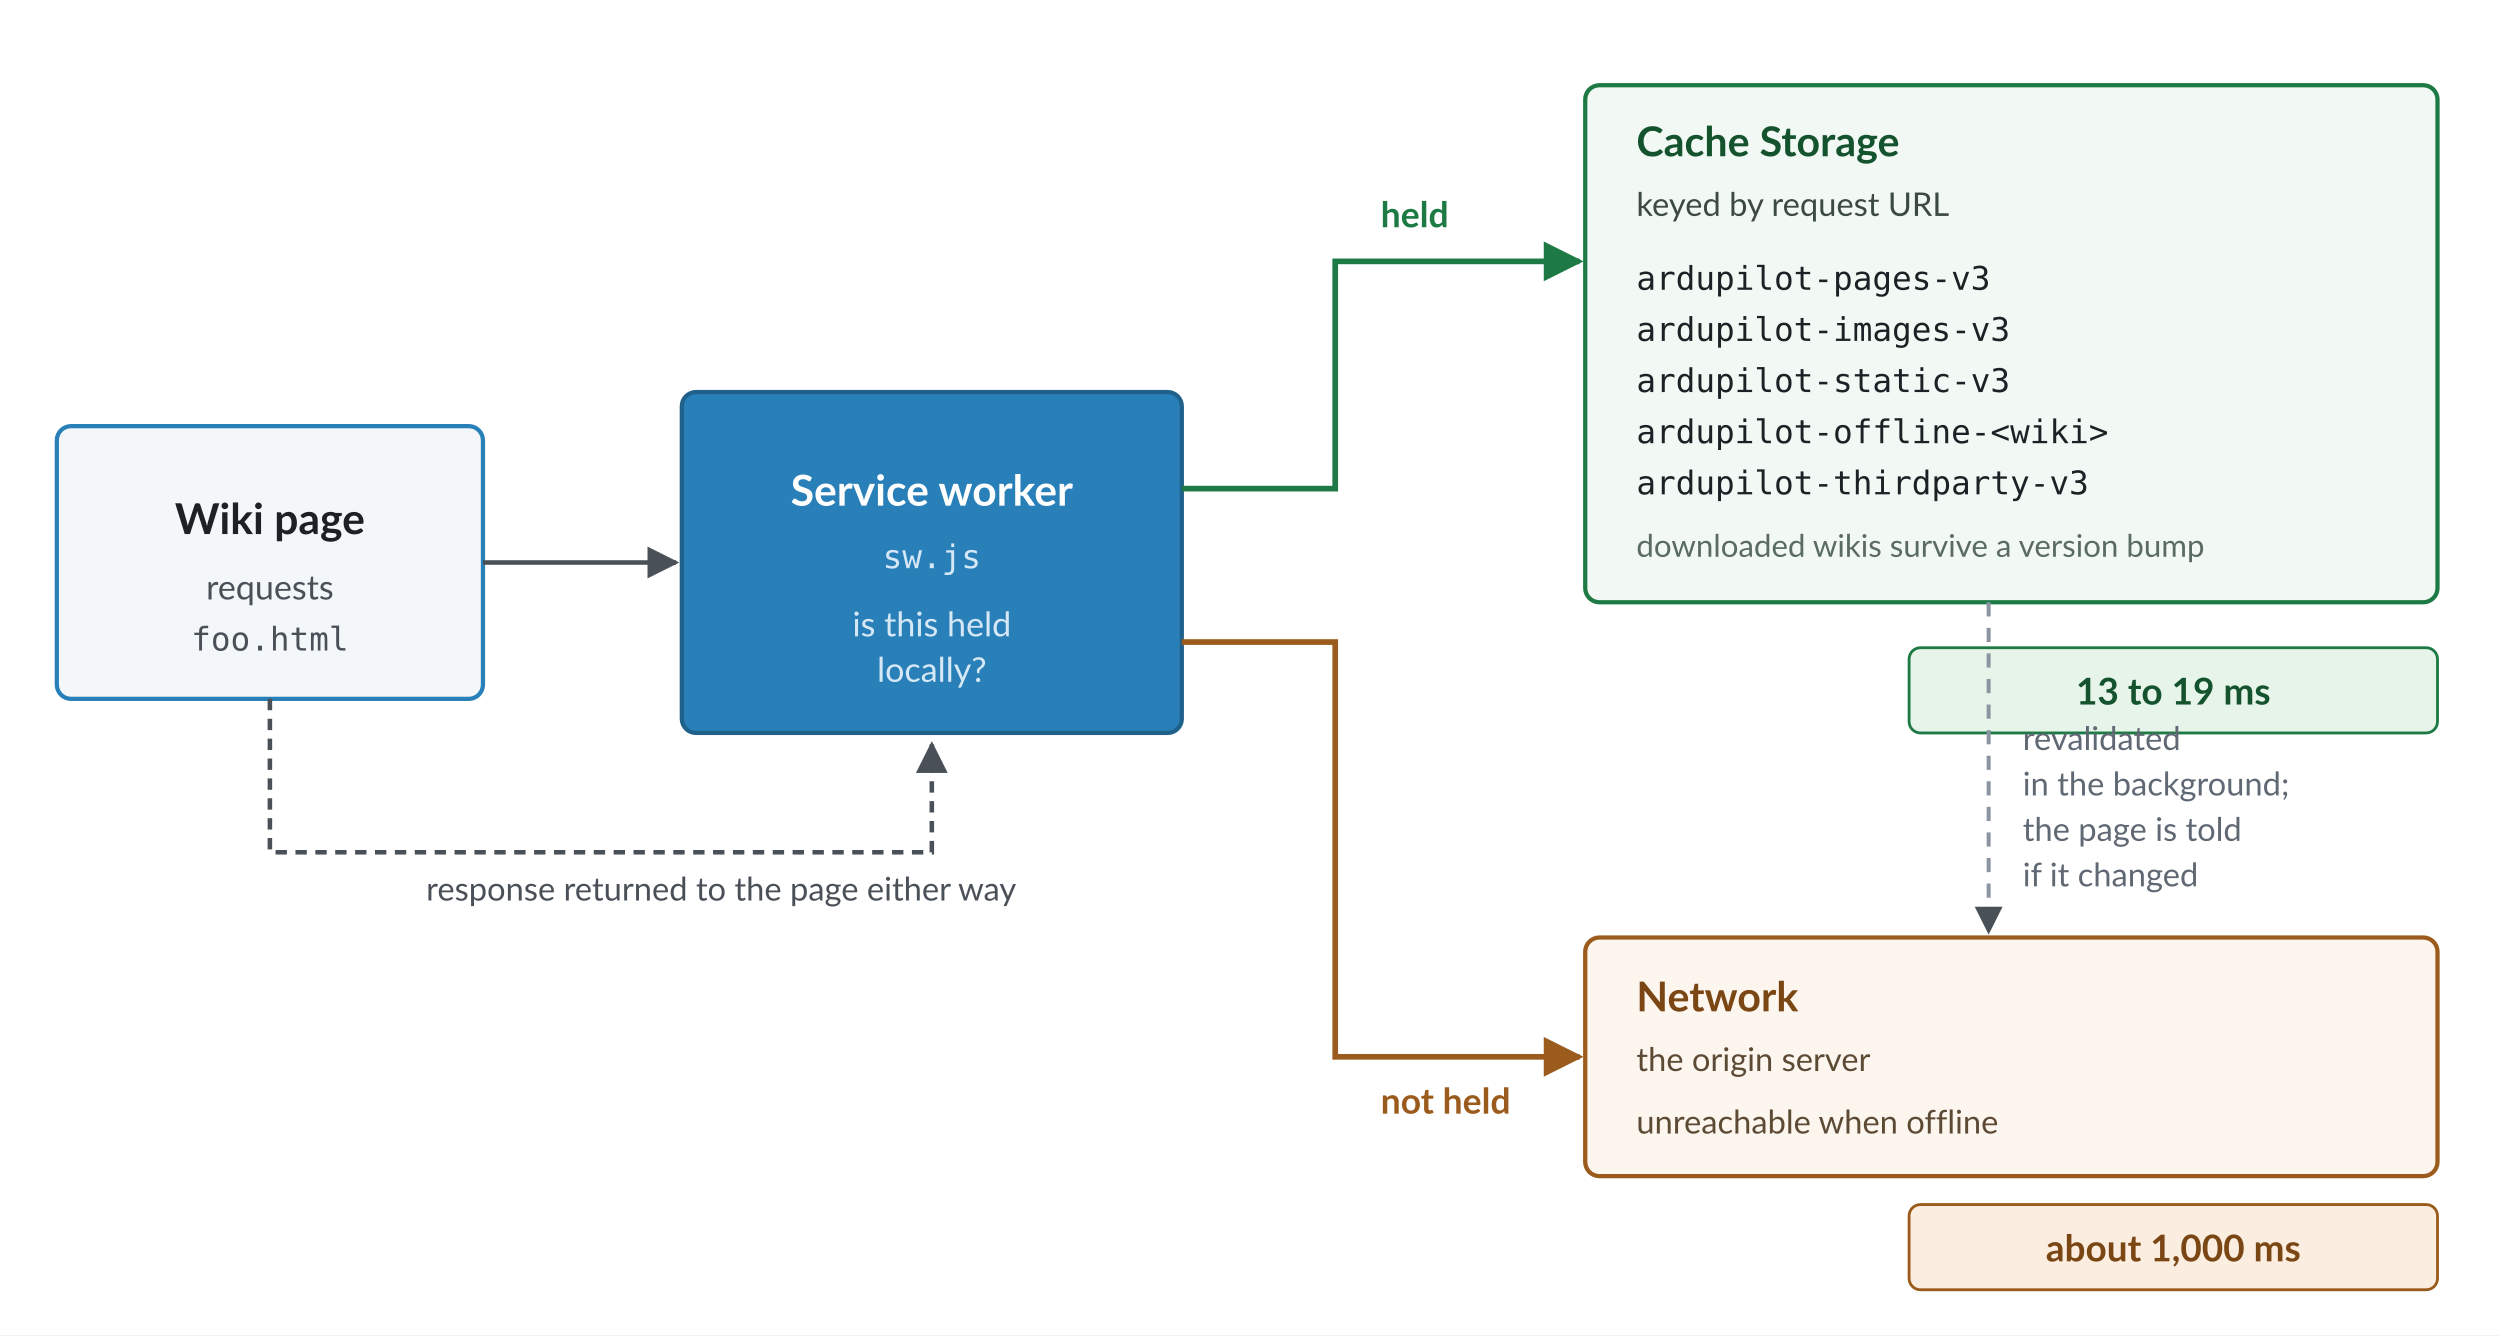
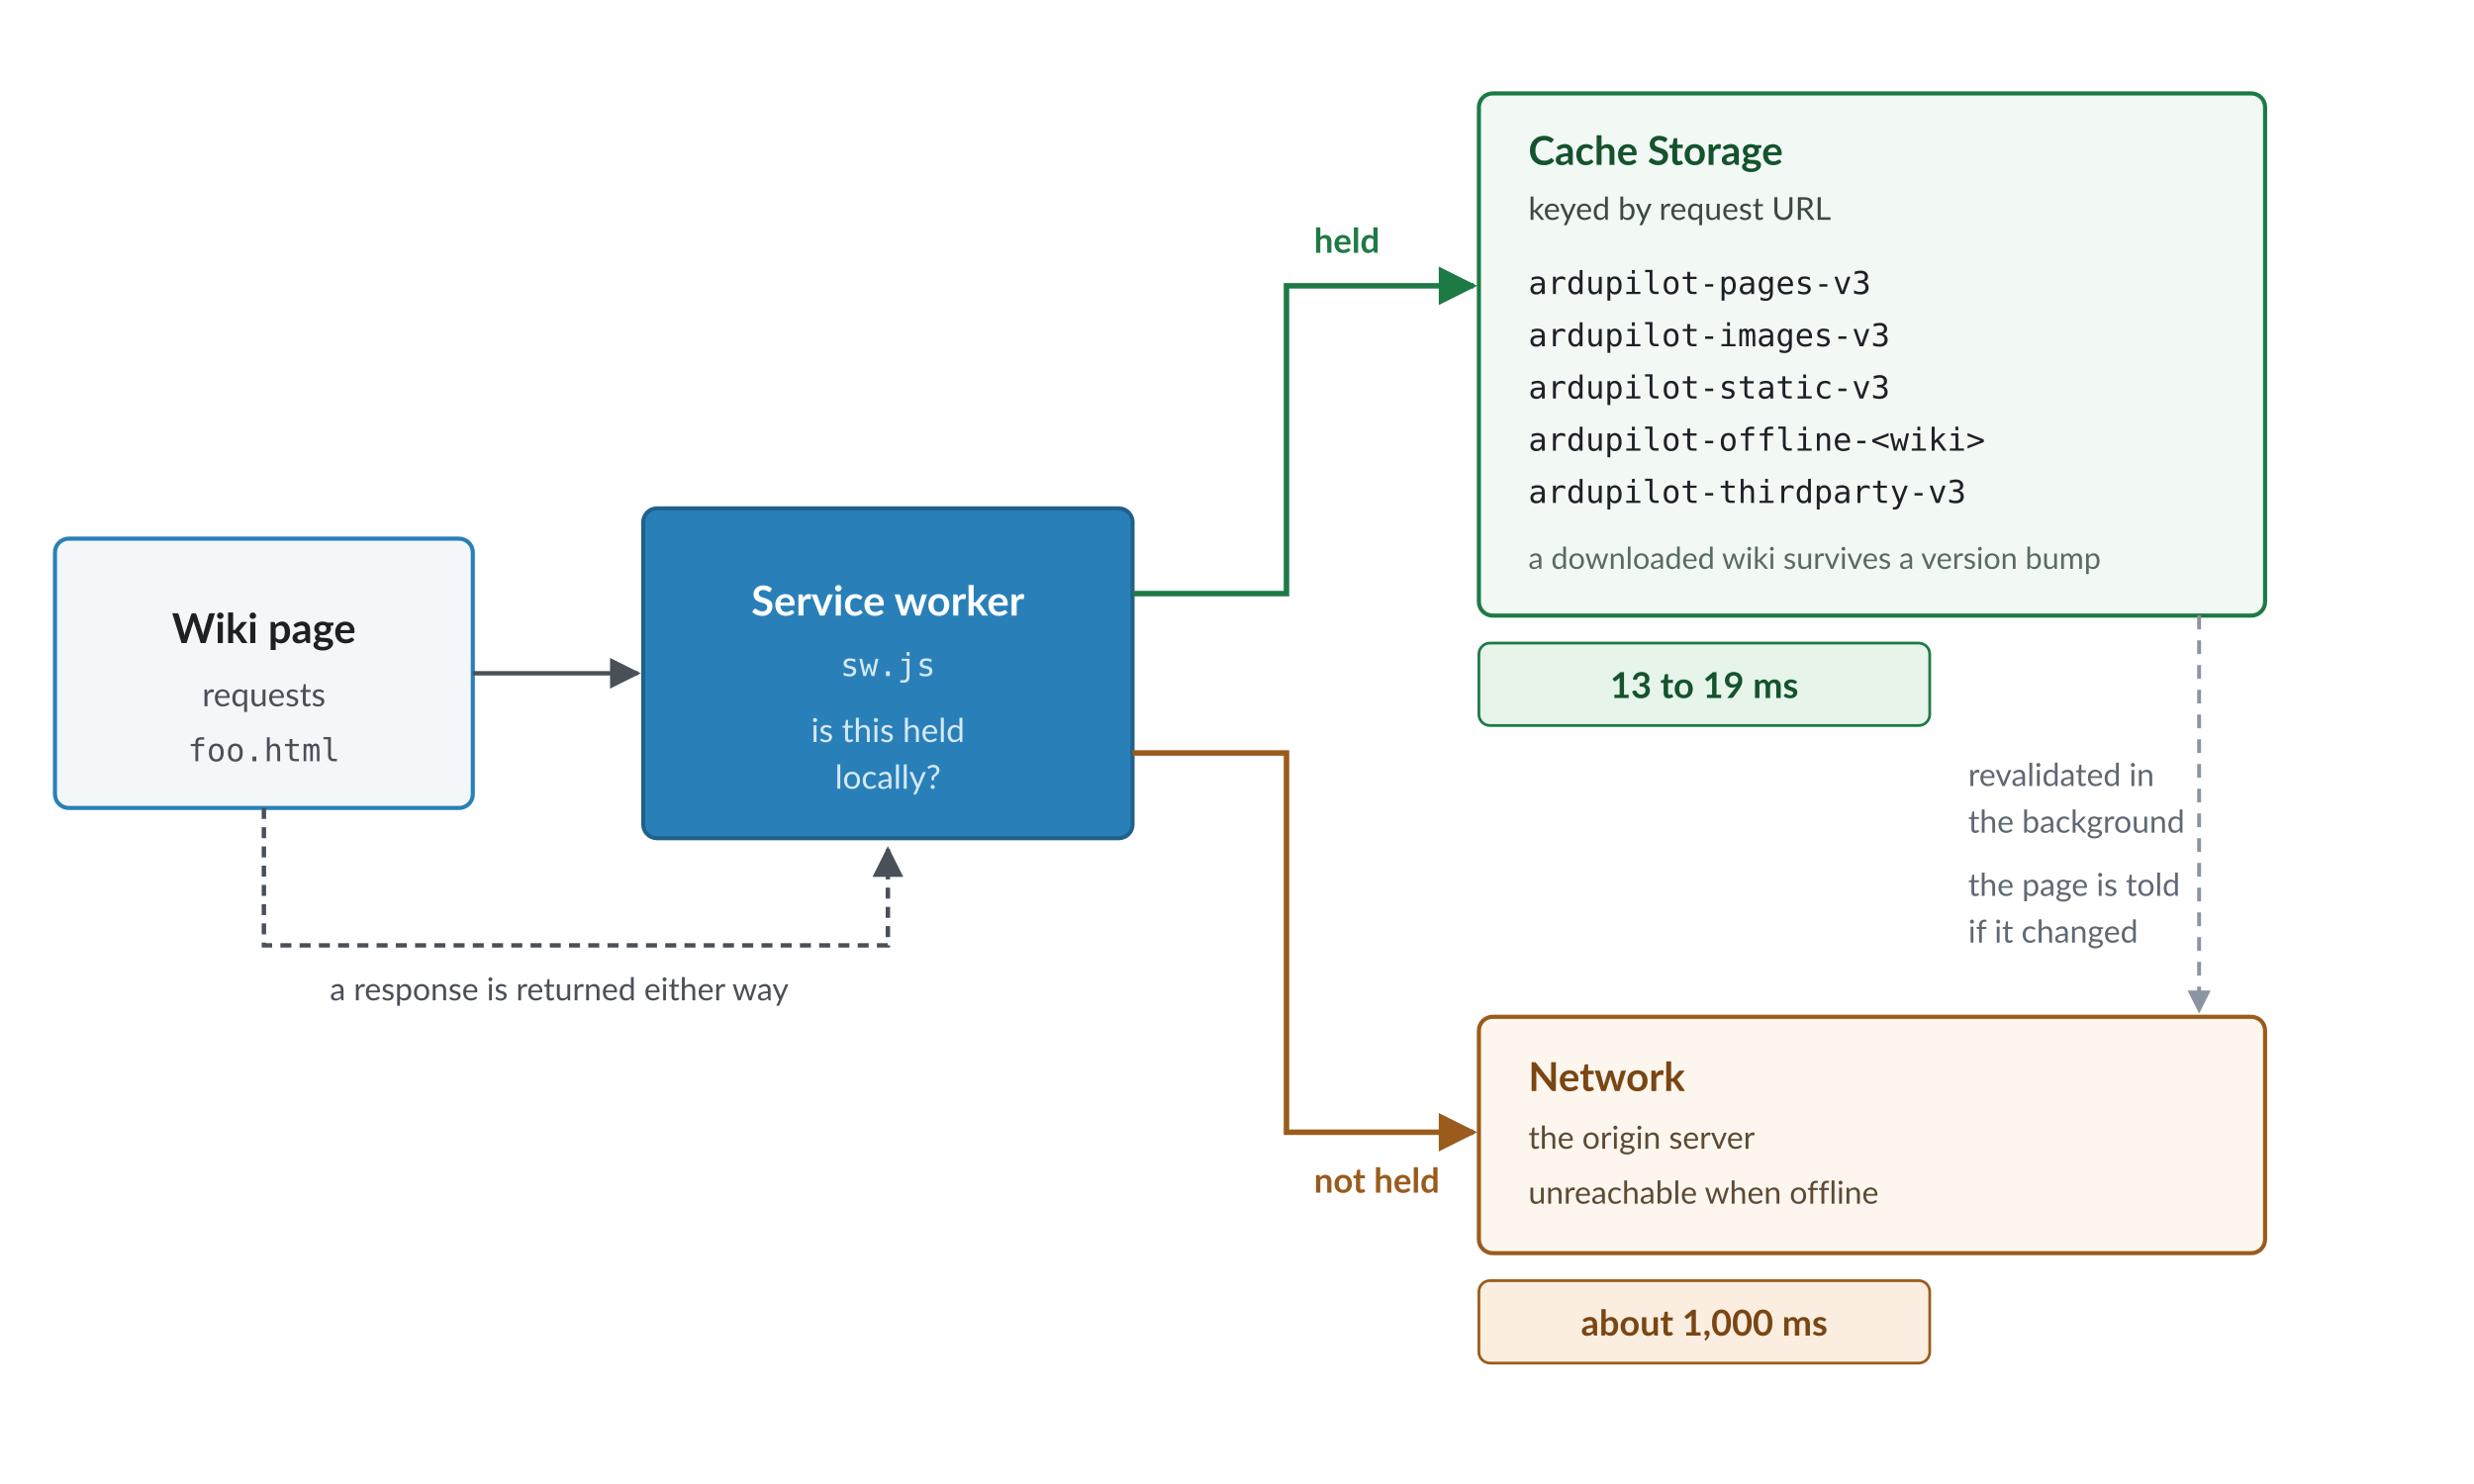
- <svg xmlns="http://www.w3.org/2000/svg" viewBox="0 0 880 470" width="880" height="470" font-family="Lato, Helvetica, Arial, sans-serif" role="img" aria-labelledby="title desc">
+ <svg xmlns="http://www.w3.org/2000/svg" viewBox="0 0 900 540" width="900" height="540" font-family="Lato, Helvetica, Arial, sans-serif" role="img" aria-labelledby="rf-title rf-desc">
  <defs>
-     <marker id="arrow" viewBox="0 0 10 10" refX="9" refY="5" markerWidth="7" markerHeight="7" orient="auto-start-reverse">
+     <marker id="rfArrow" viewBox="0 0 10 10" refX="9" refY="5" markerWidth="7" markerHeight="7" orient="auto-start-reverse">
      <path d="M 0 0 L 10 5 L 0 10 z" fill="#4a5058" />
    </marker>
-     <marker id="arrowFast" viewBox="0 0 10 10" refX="9" refY="5" markerWidth="7" markerHeight="7" orient="auto-start-reverse">
+     <marker id="rfArrowFast" viewBox="0 0 10 10" refX="9" refY="5" markerWidth="7" markerHeight="7" orient="auto-start-reverse">
      <path d="M 0 0 L 10 5 L 0 10 z" fill="#1e7a45" />
    </marker>
-     <marker id="arrowSlow" viewBox="0 0 10 10" refX="9" refY="5" markerWidth="7" markerHeight="7" orient="auto-start-reverse">
+     <marker id="rfArrowSlow" viewBox="0 0 10 10" refX="9" refY="5" markerWidth="7" markerHeight="7" orient="auto-start-reverse">
      <path d="M 0 0 L 10 5 L 0 10 z" fill="#9a5b1c" />
    </marker>
+     <marker id="rfArrowThin" viewBox="0 0 10 10" refX="9" refY="5" markerWidth="6" markerHeight="6" orient="auto-start-reverse">
+       <path d="M 0 0 L 10 5 L 0 10 z" fill="#8b94a0" />
+     </marker>
  </defs>
-   <rect width="880" height="470" fill="#ffffff" />
-   <rect x="20" y="150" width="150" height="96" rx="5" fill="#f4f7fa" stroke="#2980b9" stroke-width="1.5" />
-   <text x="95" y="188" text-anchor="middle" font-size="15" font-weight="700" fill="#1d2126">Wiki page</text>
-   <text x="95" y="211" text-anchor="middle" font-size="12" fill="#4a5058">requests</text>
-   <text x="95" y="229" text-anchor="middle" font-size="11.5" font-family="monospace" fill="#4a5058">foo.html</text>
-   <line x1="170" y1="198" x2="238" y2="198" stroke="#4a5058" stroke-width="1.6" marker-end="url(#arrow)" />
-   <rect x="240" y="138" width="176" height="120" rx="5" fill="#2980b9" stroke="#20618c" stroke-width="1.5" />
-   <text x="328" y="178" text-anchor="middle" font-size="15" font-weight="700" fill="#ffffff">Service worker</text>
-   <text x="328" y="200" text-anchor="middle" font-size="11.5" font-family="monospace" fill="#d6e8f5">sw.js</text>
-   <text x="328" y="224" text-anchor="middle" font-size="12" fill="#d6e8f5">is this held</text>
-   <text x="328" y="240" text-anchor="middle" font-size="12" fill="#d6e8f5">locally?</text>
-   <path d="M 416 172 L 470 172 L 470 92 L 556 92" fill="none" stroke="#1e7a45" stroke-width="2" marker-end="url(#arrowFast)" />
-   <text x="486" y="80" font-size="12.5" font-weight="700" fill="#1e7a45">held</text>
-   <path d="M 416 226 L 470 226 L 470 372 L 556 372" fill="none" stroke="#9a5b1c" stroke-width="2" marker-end="url(#arrowSlow)" />
-   <text x="486" y="392" font-size="12.5" font-weight="700" fill="#9a5b1c">not held</text>
-   <rect x="558" y="30" width="300" height="182" rx="5" fill="#f2f8f4" stroke="#1e7a45" stroke-width="1.5" />
-   <text x="576" y="55" font-size="14.5" font-weight="700" fill="#14532d">Cache Storage</text>
-   <text x="576" y="76" font-size="11.5" fill="#3c4a41">keyed by request URL</text>
-   <text x="576" y="102" font-size="11.5" font-family="monospace" fill="#1d2126">ardupilot-pages-v3</text>
-   <text x="576" y="120" font-size="11.5" font-family="monospace" fill="#1d2126">ardupilot-images-v3</text>
-   <text x="576" y="138" font-size="11.5" font-family="monospace" fill="#1d2126">ardupilot-static-v3</text>
-   <text x="576" y="156" font-size="11.5" font-family="monospace" fill="#1d2126">ardupilot-offline-&lt;wiki&gt;</text>
-   <text x="576" y="174" font-size="11.5" font-family="monospace" fill="#1d2126">ardupilot-thirdparty-v3</text>
-   <text x="576" y="196" font-size="11" fill="#5a6b60">downloaded wikis survive a version bump</text>
-   <rect x="558" y="330" width="300" height="84" rx="5" fill="#fdf6ee" stroke="#9a5b1c" stroke-width="1.5" />
-   <text x="576" y="356" font-size="14.5" font-weight="700" fill="#7a4614">Network</text>
-   <text x="576" y="377" font-size="11.5" fill="#5c4a35">the origin server</text>
-   <text x="576" y="399" font-size="11.5" fill="#5c4a35">unreachable when offline</text>
-   <rect x="672" y="228" width="186" height="30" rx="4" fill="#e6f4ea" stroke="#1e7a45" />
-   <text x="765" y="248" text-anchor="middle" font-size="13" font-weight="700" fill="#14532d">13 to 19 ms</text>
-   <rect x="672" y="424" width="186" height="30" rx="4" fill="#fbeee0" stroke="#9a5b1c" />
-   <text x="765" y="444" text-anchor="middle" font-size="13" font-weight="700" fill="#7a4614">about 1,000 ms</text>
-   <path d="M 700 212 L 700 328" fill="none" stroke="#8b94a0" stroke-width="1.4" stroke-dasharray="5 4" marker-end="url(#arrow)" />
-   <text x="712" y="264" font-size="11.5" fill="#5f6873">revalidated</text>
-   <text x="712" y="280" font-size="11.5" fill="#5f6873">in the background;</text>
-   <text x="712" y="296" font-size="11.5" fill="#5f6873">the page is told</text>
-   <text x="712" y="312" font-size="11.5" fill="#5f6873">if it changed</text>
-   <path d="M 95 246 L 95 300 L 328 300 L 328 262" fill="none" stroke="#4a5058" stroke-width="1.6" stroke-dasharray="4 3" marker-end="url(#arrow)" />
-   <text x="150" y="317" font-size="11.5" fill="#4a5058">response returned to the page either way</text>
+   <rect width="900" height="540" fill="#ffffff" />
+   <rect x="20" y="196" width="152" height="98" rx="5" fill="#f4f7fa" stroke="#2980b9" stroke-width="1.5" />
+   <text x="96" y="234" text-anchor="middle" font-size="15" font-weight="700" fill="#1d2126">Wiki page</text>
+   <text x="96" y="257" text-anchor="middle" font-size="12" fill="#4a5058">requests</text>
+   <text x="96" y="277" text-anchor="middle" font-size="11.5" font-family="monospace" fill="#4a5058">foo.html</text>
+   <line x1="172" y1="245" x2="232" y2="245" stroke="#4a5058" stroke-width="1.6" marker-end="url(#rfArrow)" />
+   <rect x="234" y="185" width="178" height="120" rx="5" fill="#2980b9" stroke="#20618c" stroke-width="1.5" />
+   <text x="323" y="224" text-anchor="middle" font-size="15" font-weight="700" fill="#ffffff">Service worker</text>
+   <text x="323" y="246" text-anchor="middle" font-size="11.5" font-family="monospace" fill="#d6e8f5">sw.js</text>
+   <text x="323" y="270" text-anchor="middle" font-size="12" fill="#d6e8f5">is this held</text>
+   <text x="323" y="287" text-anchor="middle" font-size="12" fill="#d6e8f5">locally?</text>
+   <path d="M 412 216 L 468 216 L 468 104 L 536 104" fill="none" stroke="#1e7a45" stroke-width="2" marker-end="url(#rfArrowFast)" />
+   <text x="478" y="92" font-size="12.5" font-weight="700" fill="#1e7a45">held</text>
+   <path d="M 412 274 L 468 274 L 468 412 L 536 412" fill="none" stroke="#9a5b1c" stroke-width="2" marker-end="url(#rfArrowSlow)" />
+   <text x="478" y="434" font-size="12.5" font-weight="700" fill="#9a5b1c">not held</text>
+   <rect x="538" y="34" width="286" height="190" rx="5" fill="#f2f8f4" stroke="#1e7a45" stroke-width="1.5" />
+   <text x="556" y="60" font-size="14.5" font-weight="700" fill="#14532d">Cache Storage</text>
+   <text x="556" y="80" font-size="11.5" fill="#3c4a41">keyed by request URL</text>
+   <text x="556" y="107" font-size="11.5" font-family="monospace" fill="#1d2126">ardupilot-pages-v3</text>
+   <text x="556" y="126" font-size="11.5" font-family="monospace" fill="#1d2126">ardupilot-images-v3</text>
+   <text x="556" y="145" font-size="11.5" font-family="monospace" fill="#1d2126">ardupilot-static-v3</text>
+   <text x="556" y="164" font-size="11.5" font-family="monospace" fill="#1d2126">ardupilot-offline-&lt;wiki&gt;</text>
+   <text x="556" y="183" font-size="11.5" font-family="monospace" fill="#1d2126">ardupilot-thirdparty-v3</text>
+   <text x="556" y="207" font-size="11" fill="#5a6b60">a downloaded wiki survives a version bump</text>
+   <rect x="538" y="234" width="164" height="30" rx="4" fill="#e6f4ea" stroke="#1e7a45" />
+   <text x="620" y="254" text-anchor="middle" font-size="13" font-weight="700" fill="#14532d">13 to 19 ms</text>
+   <rect x="538" y="370" width="286" height="86" rx="5" fill="#fdf6ee" stroke="#9a5b1c" stroke-width="1.5" />
+   <text x="556" y="397" font-size="14.5" font-weight="700" fill="#7a4614">Network</text>
+   <text x="556" y="418" font-size="11.5" fill="#5c4a35">the origin server</text>
+   <text x="556" y="438" font-size="11.5" fill="#5c4a35">unreachable when offline</text>
+   <rect x="538" y="466" width="164" height="30" rx="4" fill="#fbeee0" stroke="#9a5b1c" />
+   <text x="620" y="486" text-anchor="middle" font-size="13" font-weight="700" fill="#7a4614">about 1,000 ms</text>
+   <path d="M 800 224 L 800 368" fill="none" stroke="#8b94a0" stroke-width="1.4" stroke-dasharray="5 4" marker-end="url(#rfArrowThin)" />
+   <text x="716" y="286" font-size="11.5" fill="#5f6873">revalidated in</text>
+   <text x="716" y="303" font-size="11.5" fill="#5f6873">the background</text>
+   <text x="716" y="326" font-size="11.5" fill="#5f6873">the page is told</text>
+   <text x="716" y="343" font-size="11.5" fill="#5f6873">if it changed</text>
+   <path d="M 96 294 L 96 344 L 323 344 L 323 309" fill="none" stroke="#4a5058" stroke-width="1.6" stroke-dasharray="4 3" marker-end="url(#rfArrow)" />
+   <text x="120" y="364" font-size="11.5" fill="#4a5058">a response is returned either way</text>
</svg>
